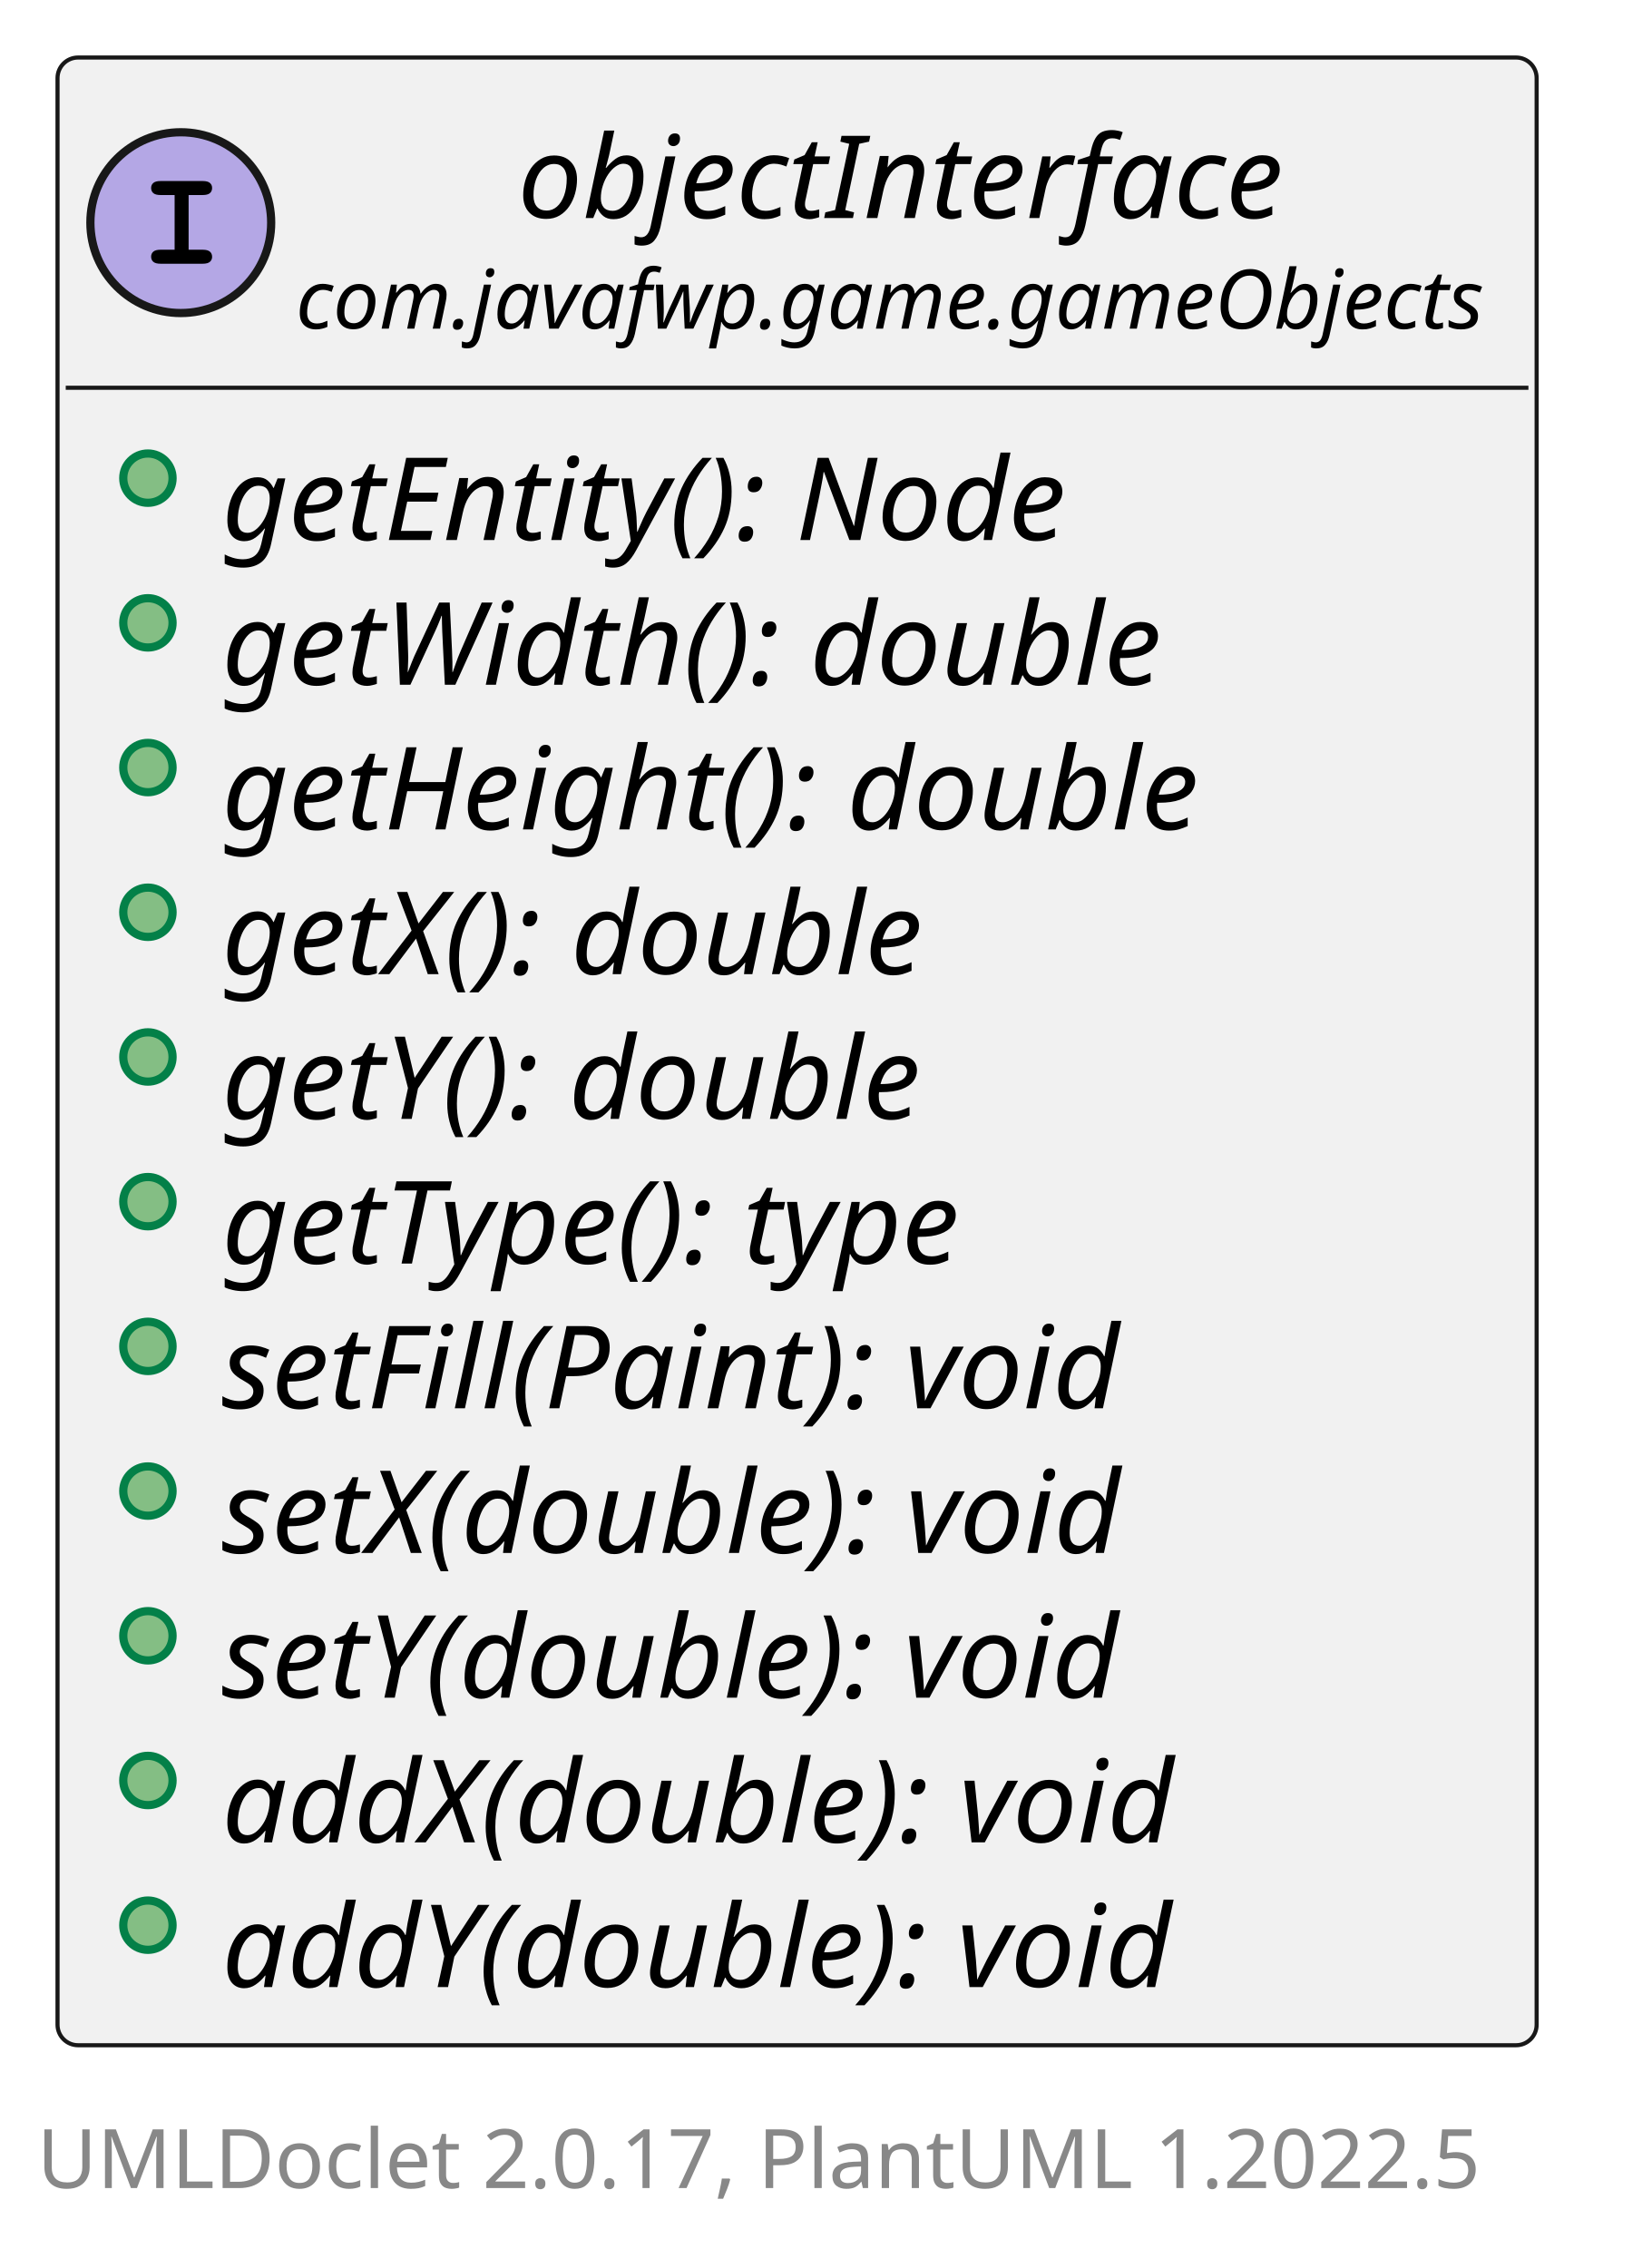
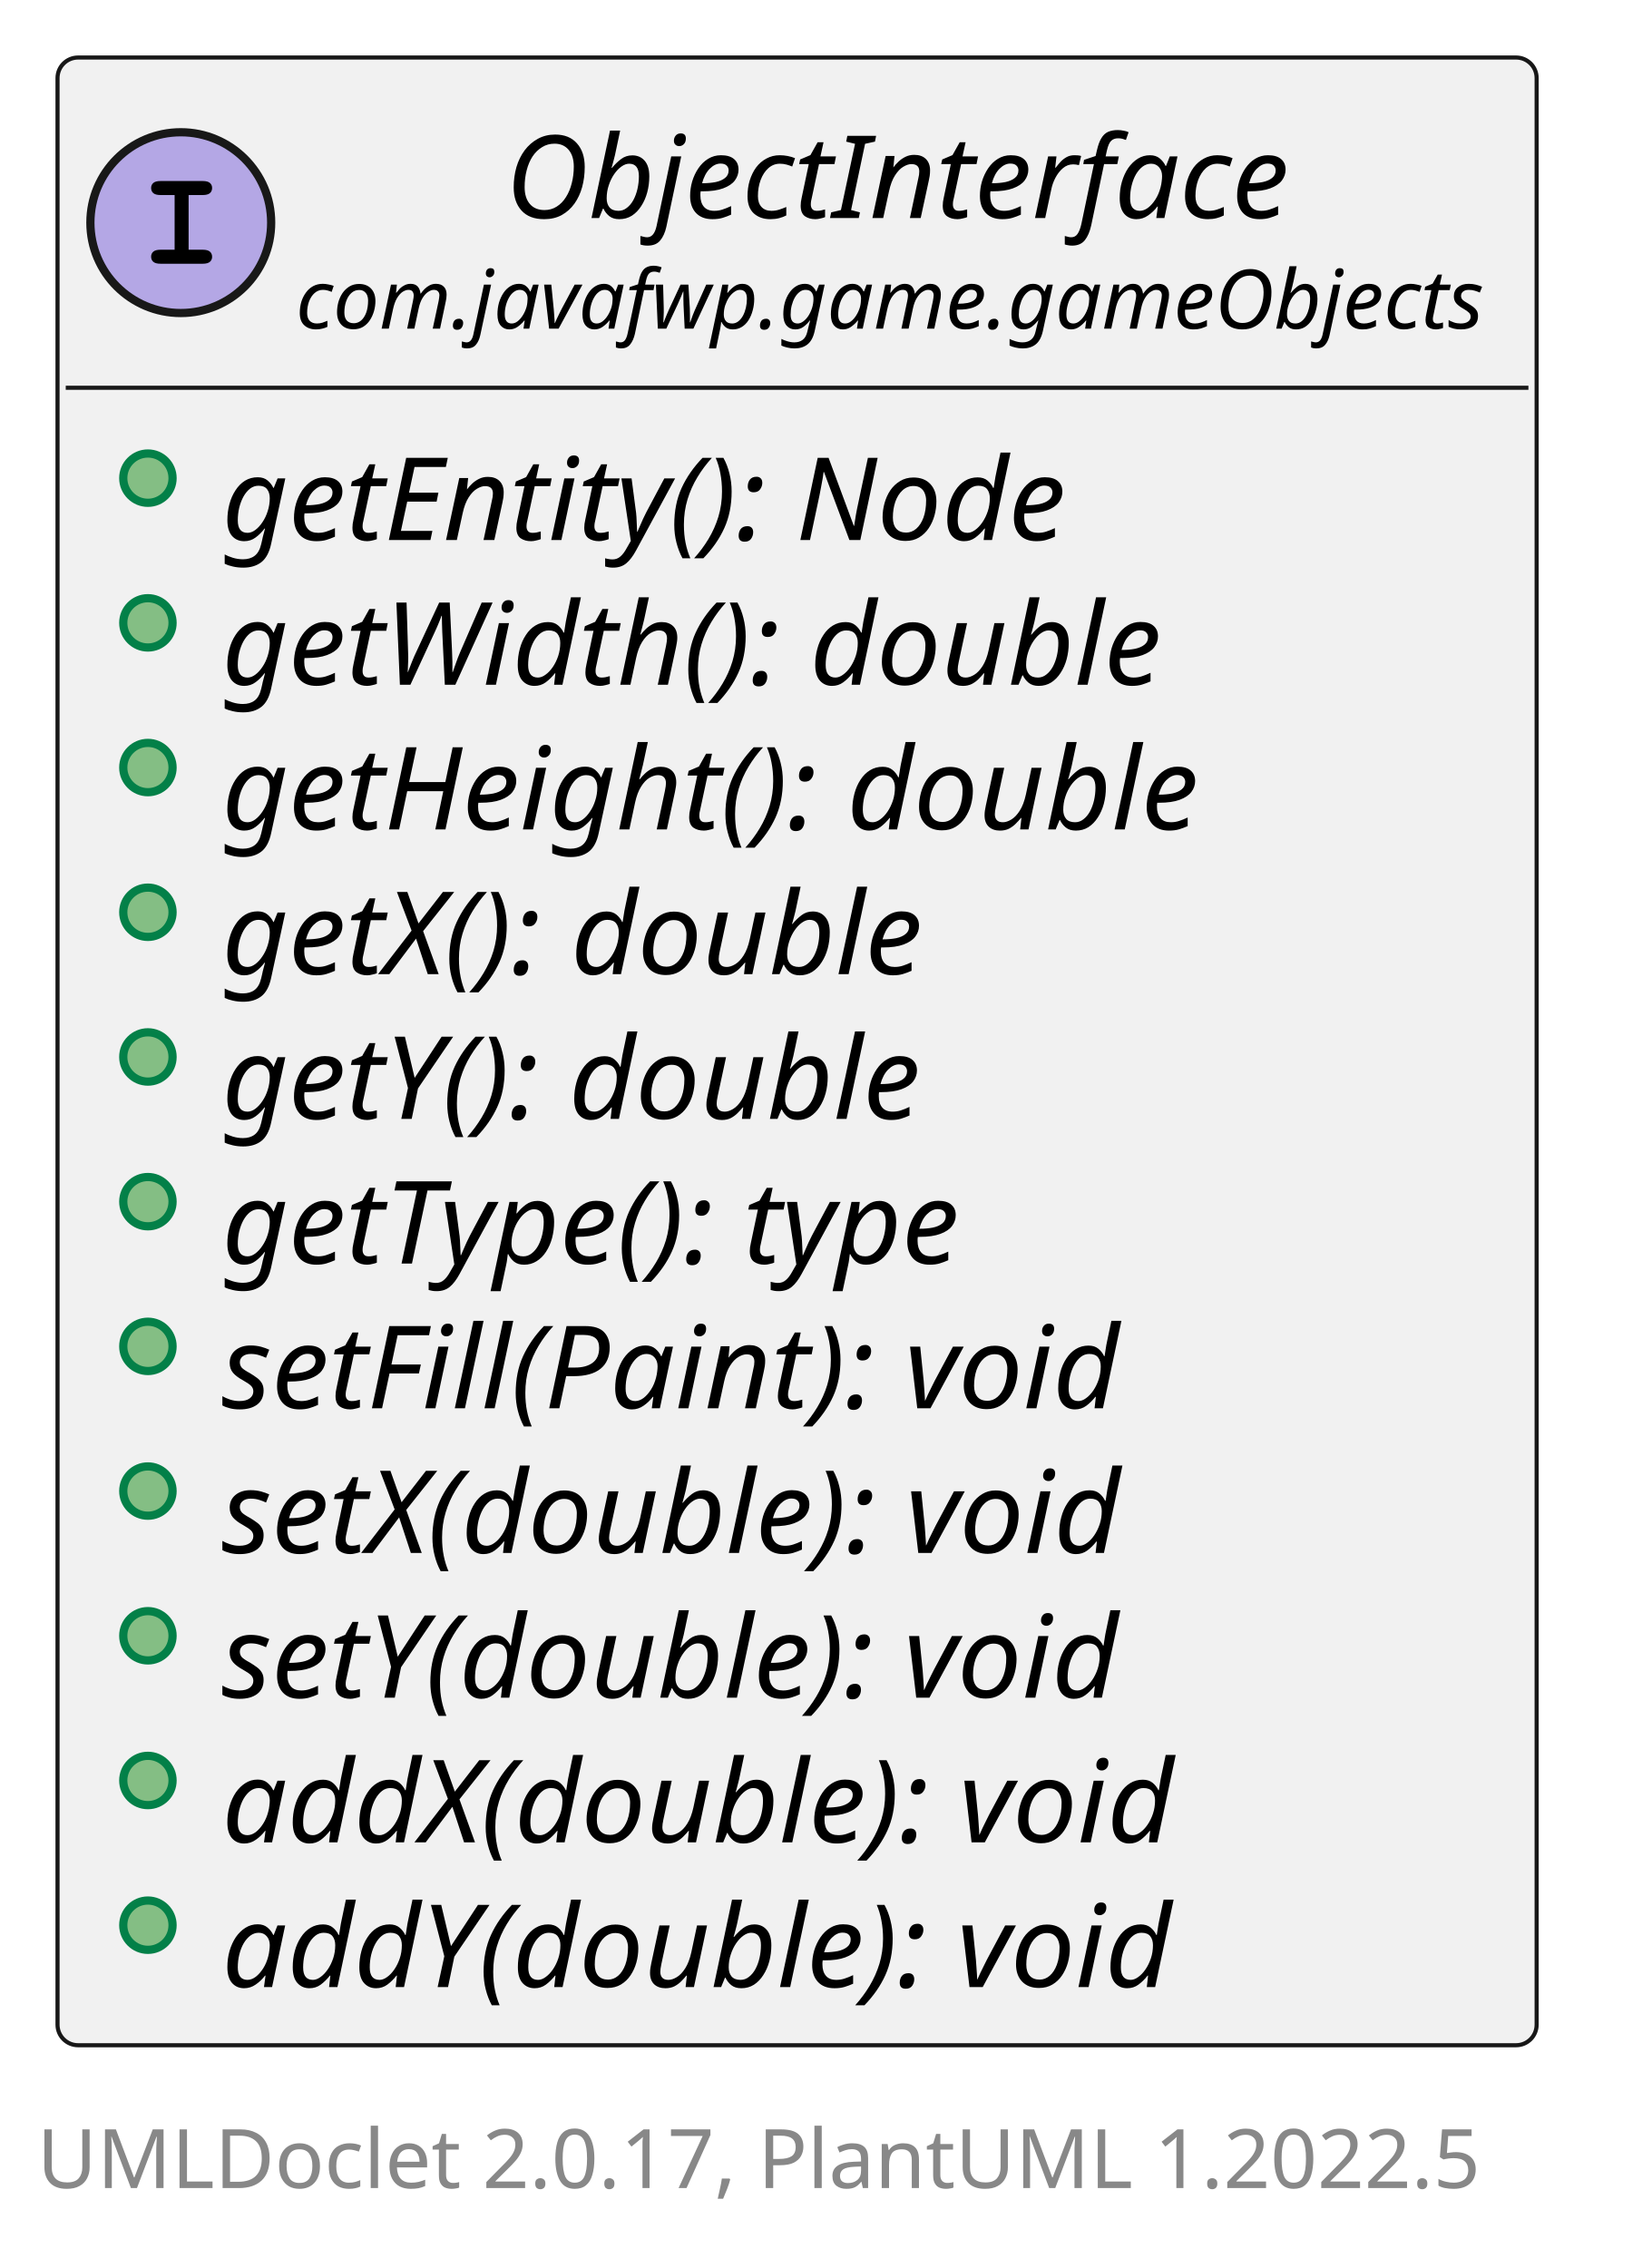
<svg xmlns="http://www.w3.org/2000/svg" xmlns:xlink="http://www.w3.org/1999/xlink" contentStyleType="text/css" height="276px" preserveAspectRatio="none" style="width:201px;height:276px;background:#FFFFFF;" version="1.1" viewBox="0 0 201 276" width="201px" zoomAndPan="magnify">
  <defs />
  <g>
    <a href="objectInterface.html" target="_top" title="objectInterface.html" xlink:actuate="onRequest" xlink:href="objectInterface.html" xlink:show="new" xlink:title="objectInterface.html" xlink:type="simple">
-       <g id="elem_com.javafwp.game.gameObjects.objectInterface">
-         <rect codeLine="5" fill="#F1F1F1" height="241.891" id="com.javafwp.game.gameObjects.objectInterface" rx="2.5" ry="2.5" style="stroke:#181818;stroke-width:0.5;" width="180" x="7" y="7" />
+       <g id="elem_com.javafwp.game.gameObjects.ObjectInterface">
+         <rect codeLine="5" fill="#F1F1F1" height="241.891" id="com.javafwp.game.gameObjects.ObjectInterface" rx="2.5" ry="2.5" style="stroke:#181818;stroke-width:0.5;" width="180" x="7" y="7" />
        <ellipse cx="22" cy="27.094" fill="#B4A7E5" rx="11" ry="11" style="stroke:#181818;stroke-width:1.0;" />
        <path d="M22.953,23.734 L22.953,30.391 L24.672,30.391 Q25.281,30.391 25.547,30.625 Q25.812,30.859 25.812,31.25 Q25.812,31.625 25.547,31.859 Q25.281,32.094 24.672,32.094 L19.531,32.094 Q18.922,32.094 18.656,31.859 Q18.391,31.625 18.391,31.234 Q18.391,30.859 18.656,30.625 Q18.922,30.391 19.531,30.391 L21.25,30.391 L21.25,23.734 L19.531,23.734 Q18.922,23.734 18.656,23.5 Q18.391,23.266 18.391,22.875 Q18.391,22.5 18.656,22.266 Q18.922,22.031 19.531,22.031 L24.672,22.031 Q25.281,22.031 25.547,22.266 Q25.812,22.5 25.812,22.875 Q25.812,23.266 25.547,23.5 Q25.281,23.734 24.672,23.734 L22.953,23.734 Z " fill="#000000" />
-         <text fill="#000000" font-family="sans-serif" font-size="14" font-style="italic" lengthAdjust="spacing" textLength="94" x="63" y="26.533">objectInterface</text>
+         <text fill="#000000" font-family="sans-serif" font-size="14" font-style="italic" lengthAdjust="spacing" textLength="97" x="61.5" y="26.533">ObjectInterface</text>
        <text fill="#000000" font-family="sans-serif" font-size="10" font-style="italic" lengthAdjust="spacing" textLength="148" x="36" y="39.99">com.javafwp.game.gameObjects</text>
        <line style="stroke:#181818;stroke-width:0.5;" x1="8" x2="186" y1="47.188" y2="47.188" />
        <ellipse cx="18" cy="58.188" fill="#84BE84" rx="3" ry="3" style="stroke:#038048;stroke-width:1.0;" />
        <text fill="#000000" font-family="sans-serif" font-size="14" font-style="italic" lengthAdjust="spacing" textLength="107" x="27" y="65.721">getEntity(): Node</text>
        <ellipse cx="18" cy="75.797" fill="#84BE84" rx="3" ry="3" style="stroke:#038048;stroke-width:1.0;" />
        <text fill="#000000" font-family="sans-serif" font-size="14" font-style="italic" lengthAdjust="spacing" textLength="118" x="27" y="83.33">getWidth(): double</text>
        <ellipse cx="18" cy="93.406" fill="#84BE84" rx="3" ry="3" style="stroke:#038048;stroke-width:1.0;" />
        <text fill="#000000" font-family="sans-serif" font-size="14" font-style="italic" lengthAdjust="spacing" textLength="122" x="27" y="100.939">getHeight(): double</text>
        <ellipse cx="18" cy="111.016" fill="#84BE84" rx="3" ry="3" style="stroke:#038048;stroke-width:1.0;" />
        <text fill="#000000" font-family="sans-serif" font-size="14" font-style="italic" lengthAdjust="spacing" textLength="90" x="27" y="118.549">getX(): double</text>
        <ellipse cx="18" cy="128.625" fill="#84BE84" rx="3" ry="3" style="stroke:#038048;stroke-width:1.0;" />
        <text fill="#000000" font-family="sans-serif" font-size="14" font-style="italic" lengthAdjust="spacing" textLength="90" x="27" y="136.158">getY(): double</text>
        <ellipse cx="18" cy="146.234" fill="#84BE84" rx="3" ry="3" style="stroke:#038048;stroke-width:1.0;" />
        <text fill="#000000" font-family="sans-serif" font-size="14" font-style="italic" lengthAdjust="spacing" textLength="97" x="27" y="153.768">getType(): type</text>
        <ellipse cx="18" cy="163.844" fill="#84BE84" rx="3" ry="3" style="stroke:#038048;stroke-width:1.0;" />
        <text fill="#000000" font-family="sans-serif" font-size="14" font-style="italic" lengthAdjust="spacing" textLength="112" x="27" y="171.377">setFill(Paint): void</text>
        <ellipse cx="18" cy="181.453" fill="#84BE84" rx="3" ry="3" style="stroke:#038048;stroke-width:1.0;" />
        <text fill="#000000" font-family="sans-serif" font-size="14" font-style="italic" lengthAdjust="spacing" textLength="114" x="27" y="188.986">setX(double): void</text>
        <ellipse cx="18" cy="199.062" fill="#84BE84" rx="3" ry="3" style="stroke:#038048;stroke-width:1.0;" />
        <text fill="#000000" font-family="sans-serif" font-size="14" font-style="italic" lengthAdjust="spacing" textLength="114" x="27" y="206.596">setY(double): void</text>
        <ellipse cx="18" cy="216.672" fill="#84BE84" rx="3" ry="3" style="stroke:#038048;stroke-width:1.0;" />
        <text fill="#000000" font-family="sans-serif" font-size="14" font-style="italic" lengthAdjust="spacing" textLength="119" x="27" y="224.205">addX(double): void</text>
        <ellipse cx="18" cy="234.281" fill="#84BE84" rx="3" ry="3" style="stroke:#038048;stroke-width:1.0;" />
        <text fill="#000000" font-family="sans-serif" font-size="14" font-style="italic" lengthAdjust="spacing" textLength="119" x="27" y="241.815">addY(double): void</text>
      </g>
    </a>
    <rect height="12.578" style="stroke:#00000000;stroke-width:1.0;fill:none;" width="184" x="4.5" y="255.891" />
    <text fill="#888888" font-family="sans-serif" font-size="10" lengthAdjust="spacing" textLength="184" x="4.5" y="266.272">UMLDoclet 2.0.17, PlantUML 1.2022.5</text>
  </g>
</svg>
